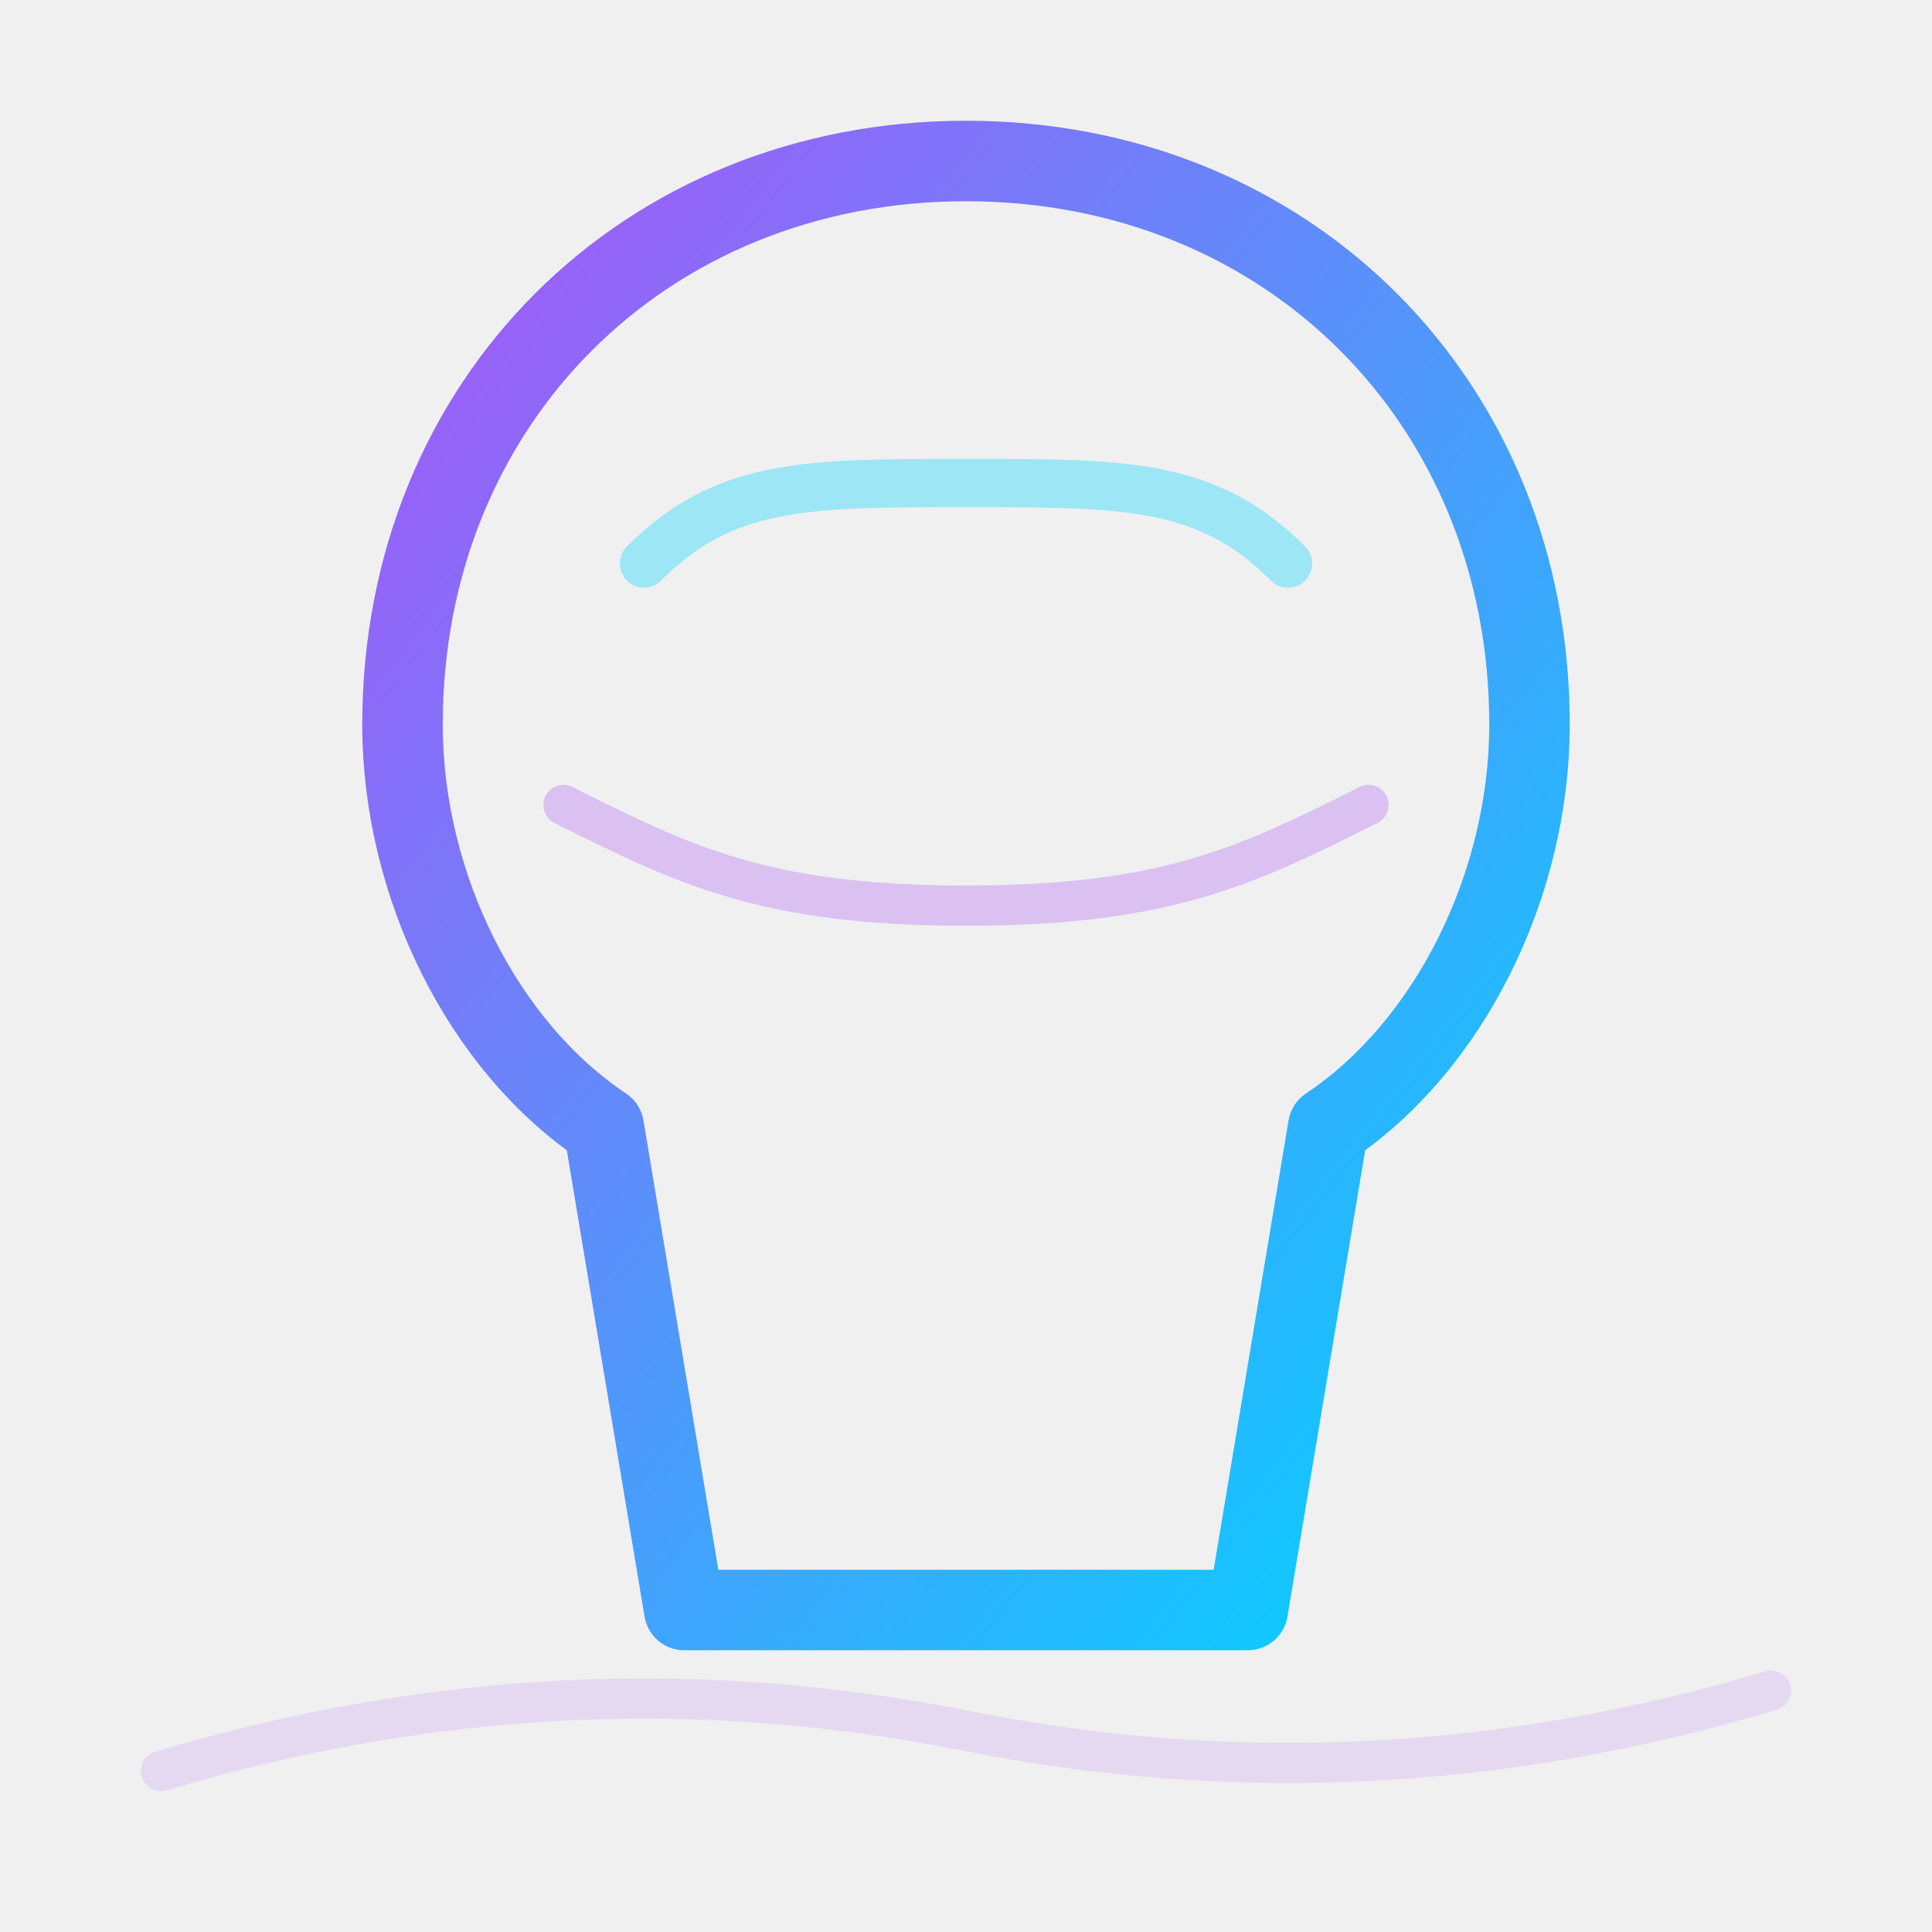
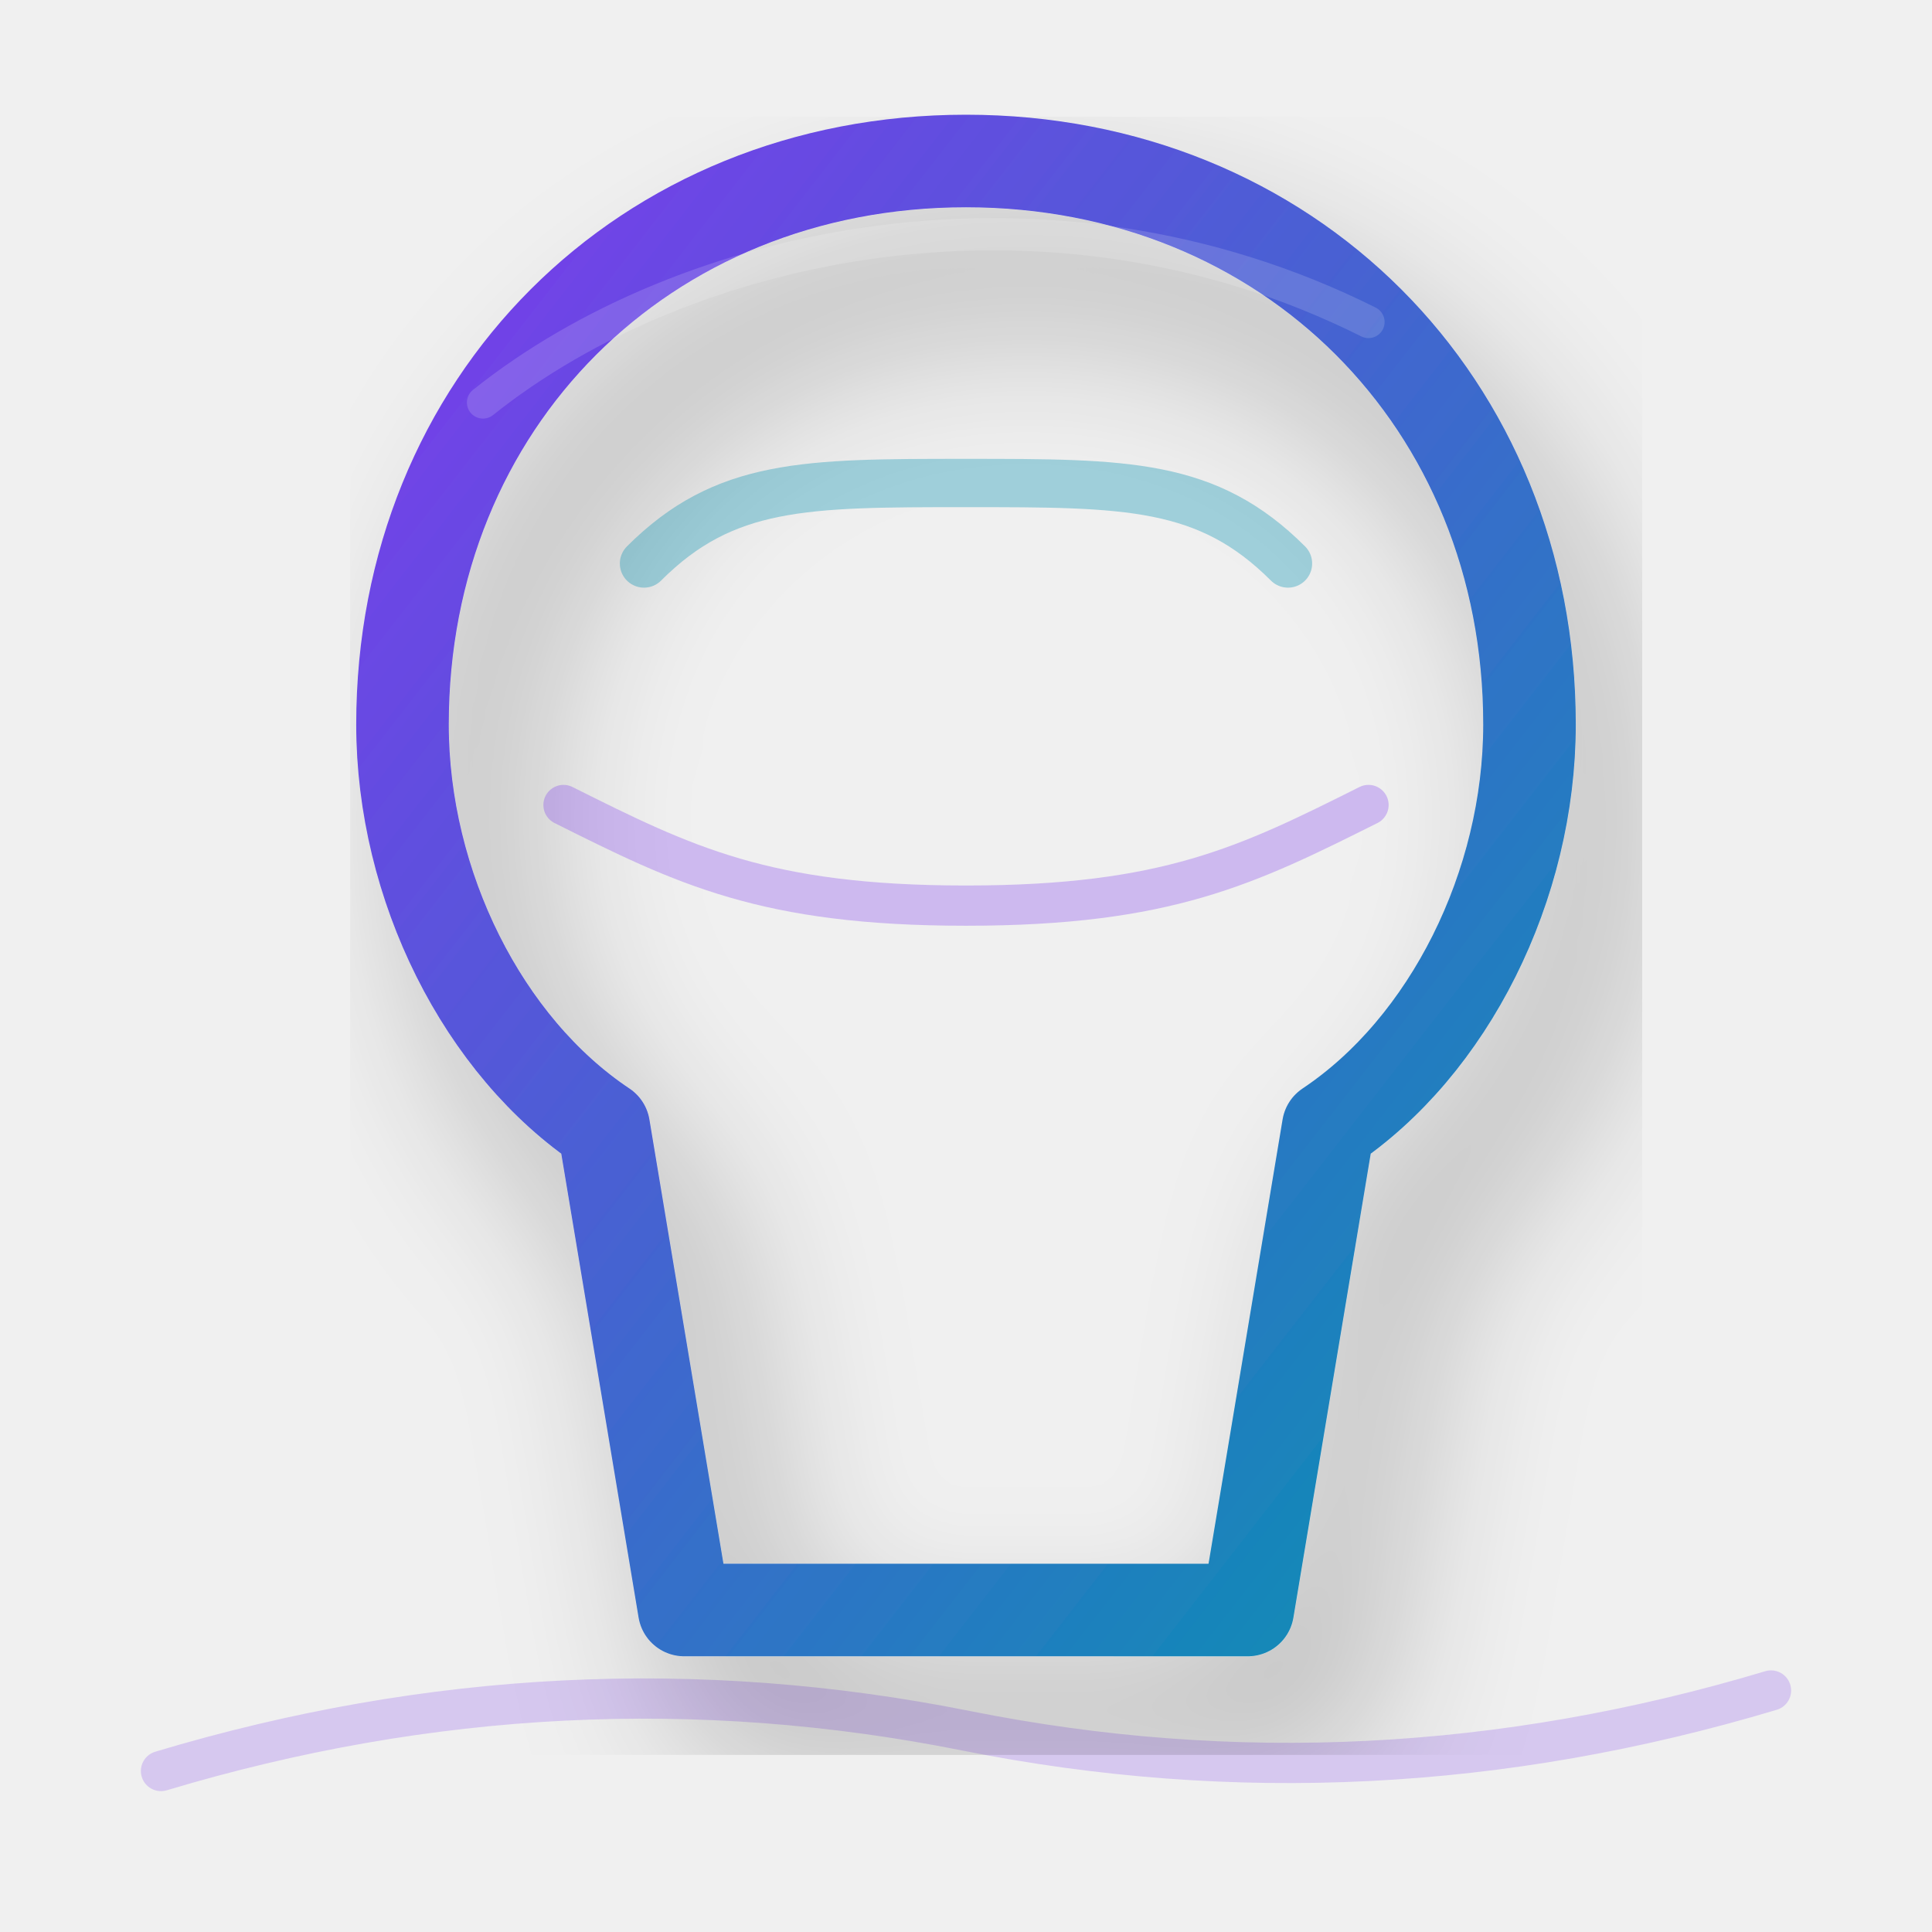
<svg xmlns="http://www.w3.org/2000/svg" viewBox="0 0 48 48" fill="none" stroke-linecap="round" stroke-linejoin="round">
  <defs>
    <linearGradient id="ab" x1="0%" y1="0%" x2="100%" y2="100%">
-       <stop offset="0%" stop-color="#a855f7" />
-       <stop offset="100%" stop-color="#00d4ff" />
+       <stop offset="0%" stop-color="#7c3aed" />
+       <stop offset="100%" stop-color="#0891b2" />
    </linearGradient>
+     <filter id="s3d_ai_brain">
+       <feDropShadow dx="1.5" dy="2.5" stdDeviation="2" flood-opacity=".3" />
+     </filter>
  </defs>
-   <path d="M4 44 Q14 41 24 43 Q34 45 44 42" stroke="#a855f7" stroke-width="1" fill="none" opacity="0.15" stroke-linecap="round" />
-   <path d="M24 4c-8 0-14 6-14 14 0 4 2 8 5 10l2 12h14l2-12c3-2 5-6 5-10 0-8-6-14-14-14z" stroke="url(#ab)" stroke-width="2" fill="none" />
-   <path d="M24 4v36" stroke="url(#ab)" stroke-width="1" opacity=".2" />
-   <path d="M16 14c2-2 4-2 8-2s6 0 8 2" stroke="#00d4ff" stroke-width="1.2" stroke-linecap="round" opacity=".35" />
-   <path d="M14 20c3 1.5 5 2.5 10 2.5s7-1 10-2.5" stroke="#a855f7" stroke-width="1" stroke-linecap="round" opacity=".3" />
+   <path d="M4 44 Q14 41 24 43 Q34 45 44 42" stroke="#7c3aed" stroke-width="1" fill="none" opacity="0.22" stroke-linecap="round" />
+   <path d="M24 4c-8 0-14 6-14 14 0 4 2 8 5 10l2 12h14l2-12c3-2 5-6 5-10 0-8-6-14-14-14z" stroke="url(#ab)" stroke-width="2.3" fill="none" filter="url(#s3d_ai_brain)" />
+   <path d="M24 4v36" stroke="url(#ab)" stroke-width="1" opacity="0.3" />
+   <path d="M16 14c2-2 4-2 8-2s6 0 8 2" stroke="#0891b2" stroke-width="1.2" stroke-linecap="round" opacity=".35" />
+   <path d="M14 20c3 1.5 5 2.5 10 2.5s7-1 10-2.5" stroke="#7c3aed" stroke-width="1" stroke-linecap="round" opacity=".3" />
+   <path d="M12 10c5-4 14-6 22-2" stroke="white" stroke-width="0.8" opacity=".15" fill="none" />
</svg>
